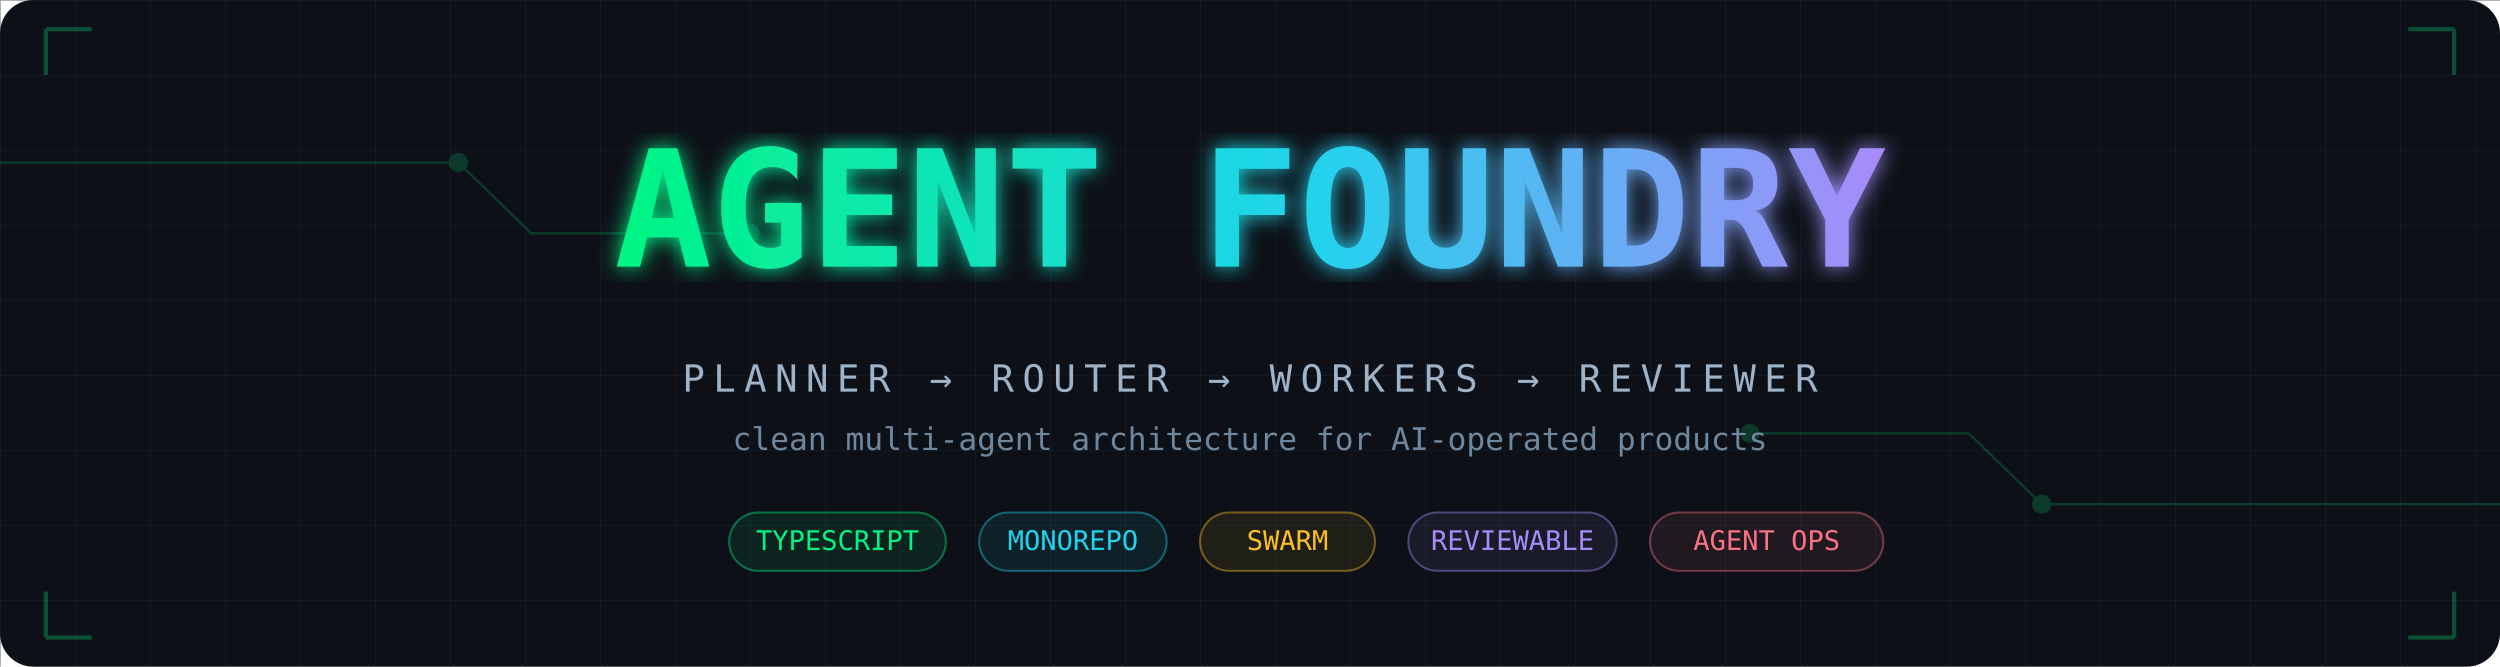
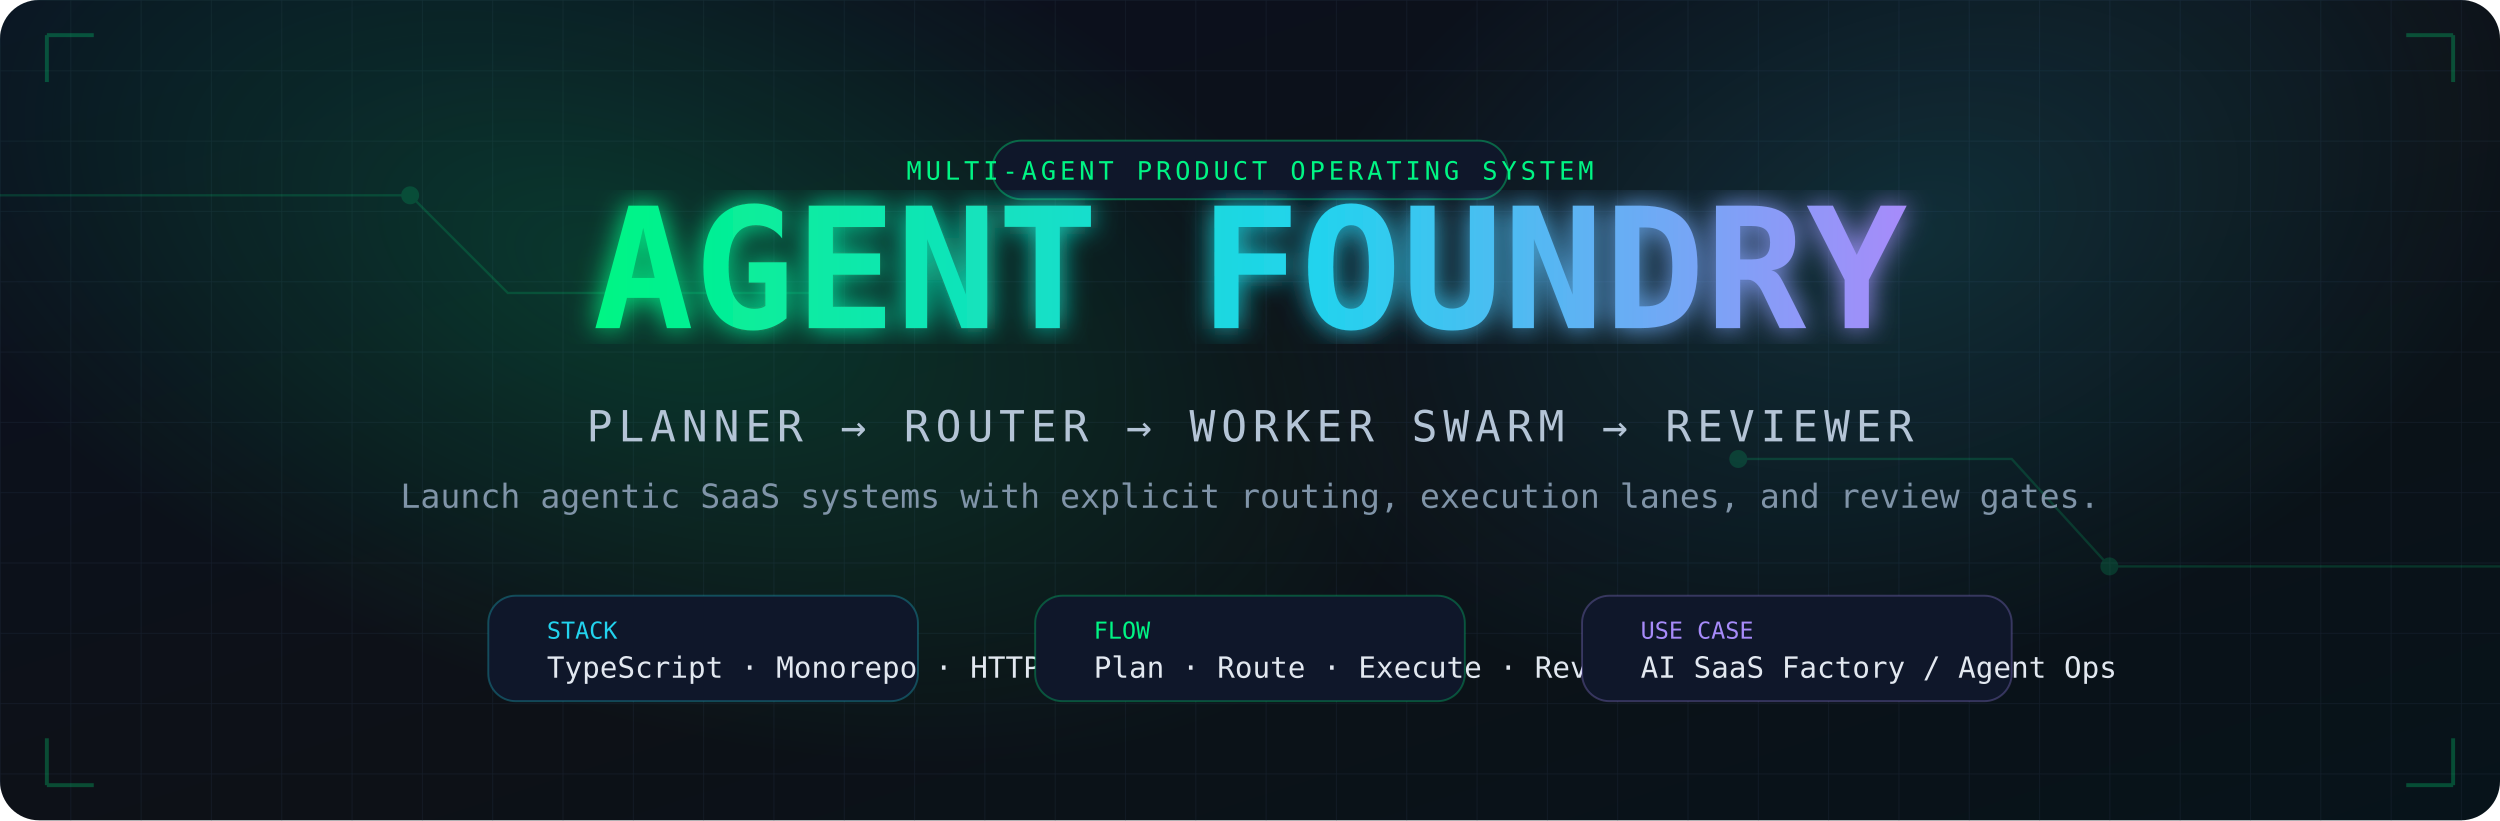
- <svg xmlns="http://www.w3.org/2000/svg" viewBox="0 0 1200 320" width="1200" height="320">
+ <svg xmlns="http://www.w3.org/2000/svg" viewBox="0 0 1280 420" width="1280" height="420">
  <defs>
+     <linearGradient id="bg1" x1="0" y1="0" x2="1" y2="1">
+       <stop offset="0%" stop-color="#0b1020" />
+       <stop offset="55%" stop-color="#0d1117" />
+       <stop offset="100%" stop-color="#07131a" />
+     </linearGradient>
+     <radialGradient id="glowL" cx="0" cy="0" r="1" gradientUnits="userSpaceOnUse" gradientTransform="translate(320 140) rotate(20) scale(420 220)">
+       <stop offset="0%" stop-color="#00F584" stop-opacity="0.18" />
+       <stop offset="100%" stop-color="#00F584" stop-opacity="0" />
+     </radialGradient>
+     <radialGradient id="glowR" cx="0" cy="0" r="1" gradientUnits="userSpaceOnUse" gradientTransform="translate(980 120) rotate(-20) scale(340 220)">
+       <stop offset="0%" stop-color="#22d3ee" stop-opacity="0.15" />
+       <stop offset="100%" stop-color="#22d3ee" stop-opacity="0" />
+     </radialGradient>
    <linearGradient id="accent" x1="0%" y1="0%" x2="100%" y2="0%">
      <stop offset="0%" stop-color="#00F584" />
      <stop offset="55%" stop-color="#22d3ee" />
      <stop offset="100%" stop-color="#a78bfa" />
    </linearGradient>
-     <linearGradient id="line" x1="0%" y1="0%" x2="100%" y2="0%">
+     <linearGradient id="softLine" x1="0%" y1="0%" x2="100%" y2="0%">
      <stop offset="0%" stop-color="#00F584" stop-opacity="0" />
-       <stop offset="50%" stop-color="#00F584" stop-opacity="0.4" />
+       <stop offset="50%" stop-color="#00F584" stop-opacity="0.5" />
      <stop offset="100%" stop-color="#22d3ee" stop-opacity="0" />
    </linearGradient>
    <pattern id="grid" width="36" height="36" patternUnits="userSpaceOnUse">
      <path d="M 36 0 L 0 0 0 36" fill="none" stroke="#1e293b" stroke-width="0.7" />
    </pattern>
    <filter id="glow">
-       <feGaussianBlur stdDeviation="5" result="b" />
+       <feGaussianBlur stdDeviation="7" result="b" />
+       <feMerge>
+         <feMergeNode in="b" />
+         <feMergeNode in="SourceGraphic" />
+       </feMerge>
+     </filter>
+     <filter id="softGlow">
+       <feGaussianBlur stdDeviation="3" result="b" />
      <feMerge>
        <feMergeNode in="b" />
        <feMergeNode in="SourceGraphic" />
      </feMerge>
    </filter>
  </defs>
-   <rect width="1200" height="320" fill="#0d1117" rx="16" />
-   <rect width="1200" height="320" fill="url(#grid)" opacity="0.5" />
-   <g opacity="0.18" stroke="#00F584" stroke-width="1.2" fill="none">
-     <path d="M0 78 H220 L255 112 H360" />
-     <path d="M1200 242 H980 L945 208 H840" />
-     <circle cx="220" cy="78" r="4" fill="#00F584" />
-     <circle cx="360" cy="112" r="4" fill="#00F584" />
-     <circle cx="980" cy="242" r="4" fill="#00F584" />
-     <circle cx="840" cy="208" r="4" fill="#00F584" />
+   <rect width="1280" height="420" rx="20" fill="url(#bg1)" />
+   <rect width="1280" height="420" rx="20" fill="url(#grid)" opacity="0.5" />
+   <rect width="1280" height="420" rx="20" fill="url(#glowL)" />
+   <rect width="1280" height="420" rx="20" fill="url(#glowR)" />
+   <g opacity="0.16" stroke="#00F584" stroke-width="1.2" fill="none">
+     <path d="M0 100 H210 L260 150 H420" />
+     <path d="M1280 290 H1080 L1030 235 H890" />
+     <circle cx="210" cy="100" r="4" fill="#00F584" />
+     <circle cx="420" cy="150" r="4" fill="#00F584" />
+     <circle cx="1080" cy="290" r="4" fill="#00F584" />
+     <circle cx="890" cy="235" r="4" fill="#00F584" />
  </g>
-   <text x="600" y="128" text-anchor="middle" font-family="monospace" font-size="78" font-weight="800" fill="url(#accent)" filter="url(#glow)">AGENT FOUNDRY</text>
-   <line x1="280" y1="150" x2="920" y2="150" stroke="url(#line)" stroke-width="1.5" />
-   <text x="600" y="188" text-anchor="middle" font-family="monospace" font-size="18" letter-spacing="4" fill="#9fb3c8">PLANNER → ROUTER → WORKERS → REVIEWER</text>
-   <text x="600" y="216" text-anchor="middle" font-family="monospace" font-size="15" fill="#6f879e">clean multi-agent architecture for AI-operated products</text>
-   <g font-family="monospace" font-size="13" text-anchor="middle">
-     <rect x="350" y="246" width="104" height="28" rx="14" fill="#00F584" fill-opacity="0.08" stroke="#00F584" stroke-opacity="0.4" />
-     <text x="402" y="264" fill="#00F584">TYPESCRIPT</text>
-     <rect x="470" y="246" width="90" height="28" rx="14" fill="#22d3ee" fill-opacity="0.08" stroke="#22d3ee" stroke-opacity="0.4" />
-     <text x="515" y="264" fill="#22d3ee">MONOREPO</text>
-     <rect x="576" y="246" width="84" height="28" rx="14" fill="#fbbf24" fill-opacity="0.08" stroke="#fbbf24" stroke-opacity="0.4" />
-     <text x="618" y="264" fill="#fbbf24">SWARM</text>
-     <rect x="676" y="246" width="100" height="28" rx="14" fill="#a78bfa" fill-opacity="0.08" stroke="#a78bfa" stroke-opacity="0.4" />
-     <text x="726" y="264" fill="#a78bfa">REVIEWABLE</text>
-     <rect x="792" y="246" width="112" height="28" rx="14" fill="#fb7185" fill-opacity="0.08" stroke="#fb7185" stroke-opacity="0.4" />
-     <text x="848" y="264" fill="#fb7185">AGENT OPS</text>
+   <rect x="508" y="72" width="264" height="30" rx="15" fill="#0f172a" stroke="#00F584" stroke-opacity="0.35" />
+   <text x="640" y="92" text-anchor="middle" font-family="monospace" font-size="13" fill="#00F584" letter-spacing="2">MULTI-AGENT PRODUCT OPERATING SYSTEM</text>
+   <text x="640" y="168" text-anchor="middle" font-family="monospace" font-size="86" font-weight="800" fill="url(#accent)" filter="url(#glow)">AGENT FOUNDRY</text>
+   <line x1="300" y1="188" x2="980" y2="188" stroke="url(#softLine)" stroke-width="1.6" />
+   <text x="640" y="226" text-anchor="middle" font-family="monospace" font-size="22" fill="#b4c4d6" letter-spacing="3">PLANNER → ROUTER → WORKER SWARM → REVIEWER</text>
+   <text x="640" y="260" text-anchor="middle" font-family="monospace" font-size="17" fill="#8094a8">Launch agentic SaaS systems with explicit routing, execution lanes, and review gates.</text>
+   <g font-family="monospace">
+     <rect x="250" y="305" width="220" height="54" rx="14" fill="#0f172a" stroke="#22d3ee" stroke-opacity="0.28" />
+     <text x="280" y="327" font-size="12" fill="#22d3ee">STACK</text>
+     <text x="280" y="347" font-size="15" fill="#e2e8f0">TypeScript · Monorepo · HTTP</text>
+     <rect x="530" y="305" width="220" height="54" rx="14" fill="#0f172a" stroke="#00F584" stroke-opacity="0.28" />
+     <text x="560" y="327" font-size="12" fill="#00F584">FLOW</text>
+     <text x="560" y="347" font-size="15" fill="#e2e8f0">Plan · Route · Execute · Review</text>
+     <rect x="810" y="305" width="220" height="54" rx="14" fill="#0f172a" stroke="#a78bfa" stroke-opacity="0.28" />
+     <text x="840" y="327" font-size="12" fill="#a78bfa">USE CASE</text>
+     <text x="840" y="347" font-size="15" fill="#e2e8f0">AI SaaS Factory / Agent Ops</text>
  </g>
-   <g stroke="#00F584" stroke-width="2" opacity="0.28">
-     <path d="M22 14 V36 M22 14 H44" />
-     <path d="M1178 14 V36 M1178 14 H1156" />
-     <path d="M22 306 V284 M22 306 H44" />
-     <path d="M1178 306 V284 M1178 306 H1156" />
+   <g stroke="#00F584" stroke-width="2" opacity="0.26">
+     <path d="M24 18 V42 M24 18 H48" />
+     <path d="M1256 18 V42 M1256 18 H1232" />
+     <path d="M24 402 V378 M24 402 H48" />
+     <path d="M1256 402 V378 M1256 402 H1232" />
  </g>
</svg>
